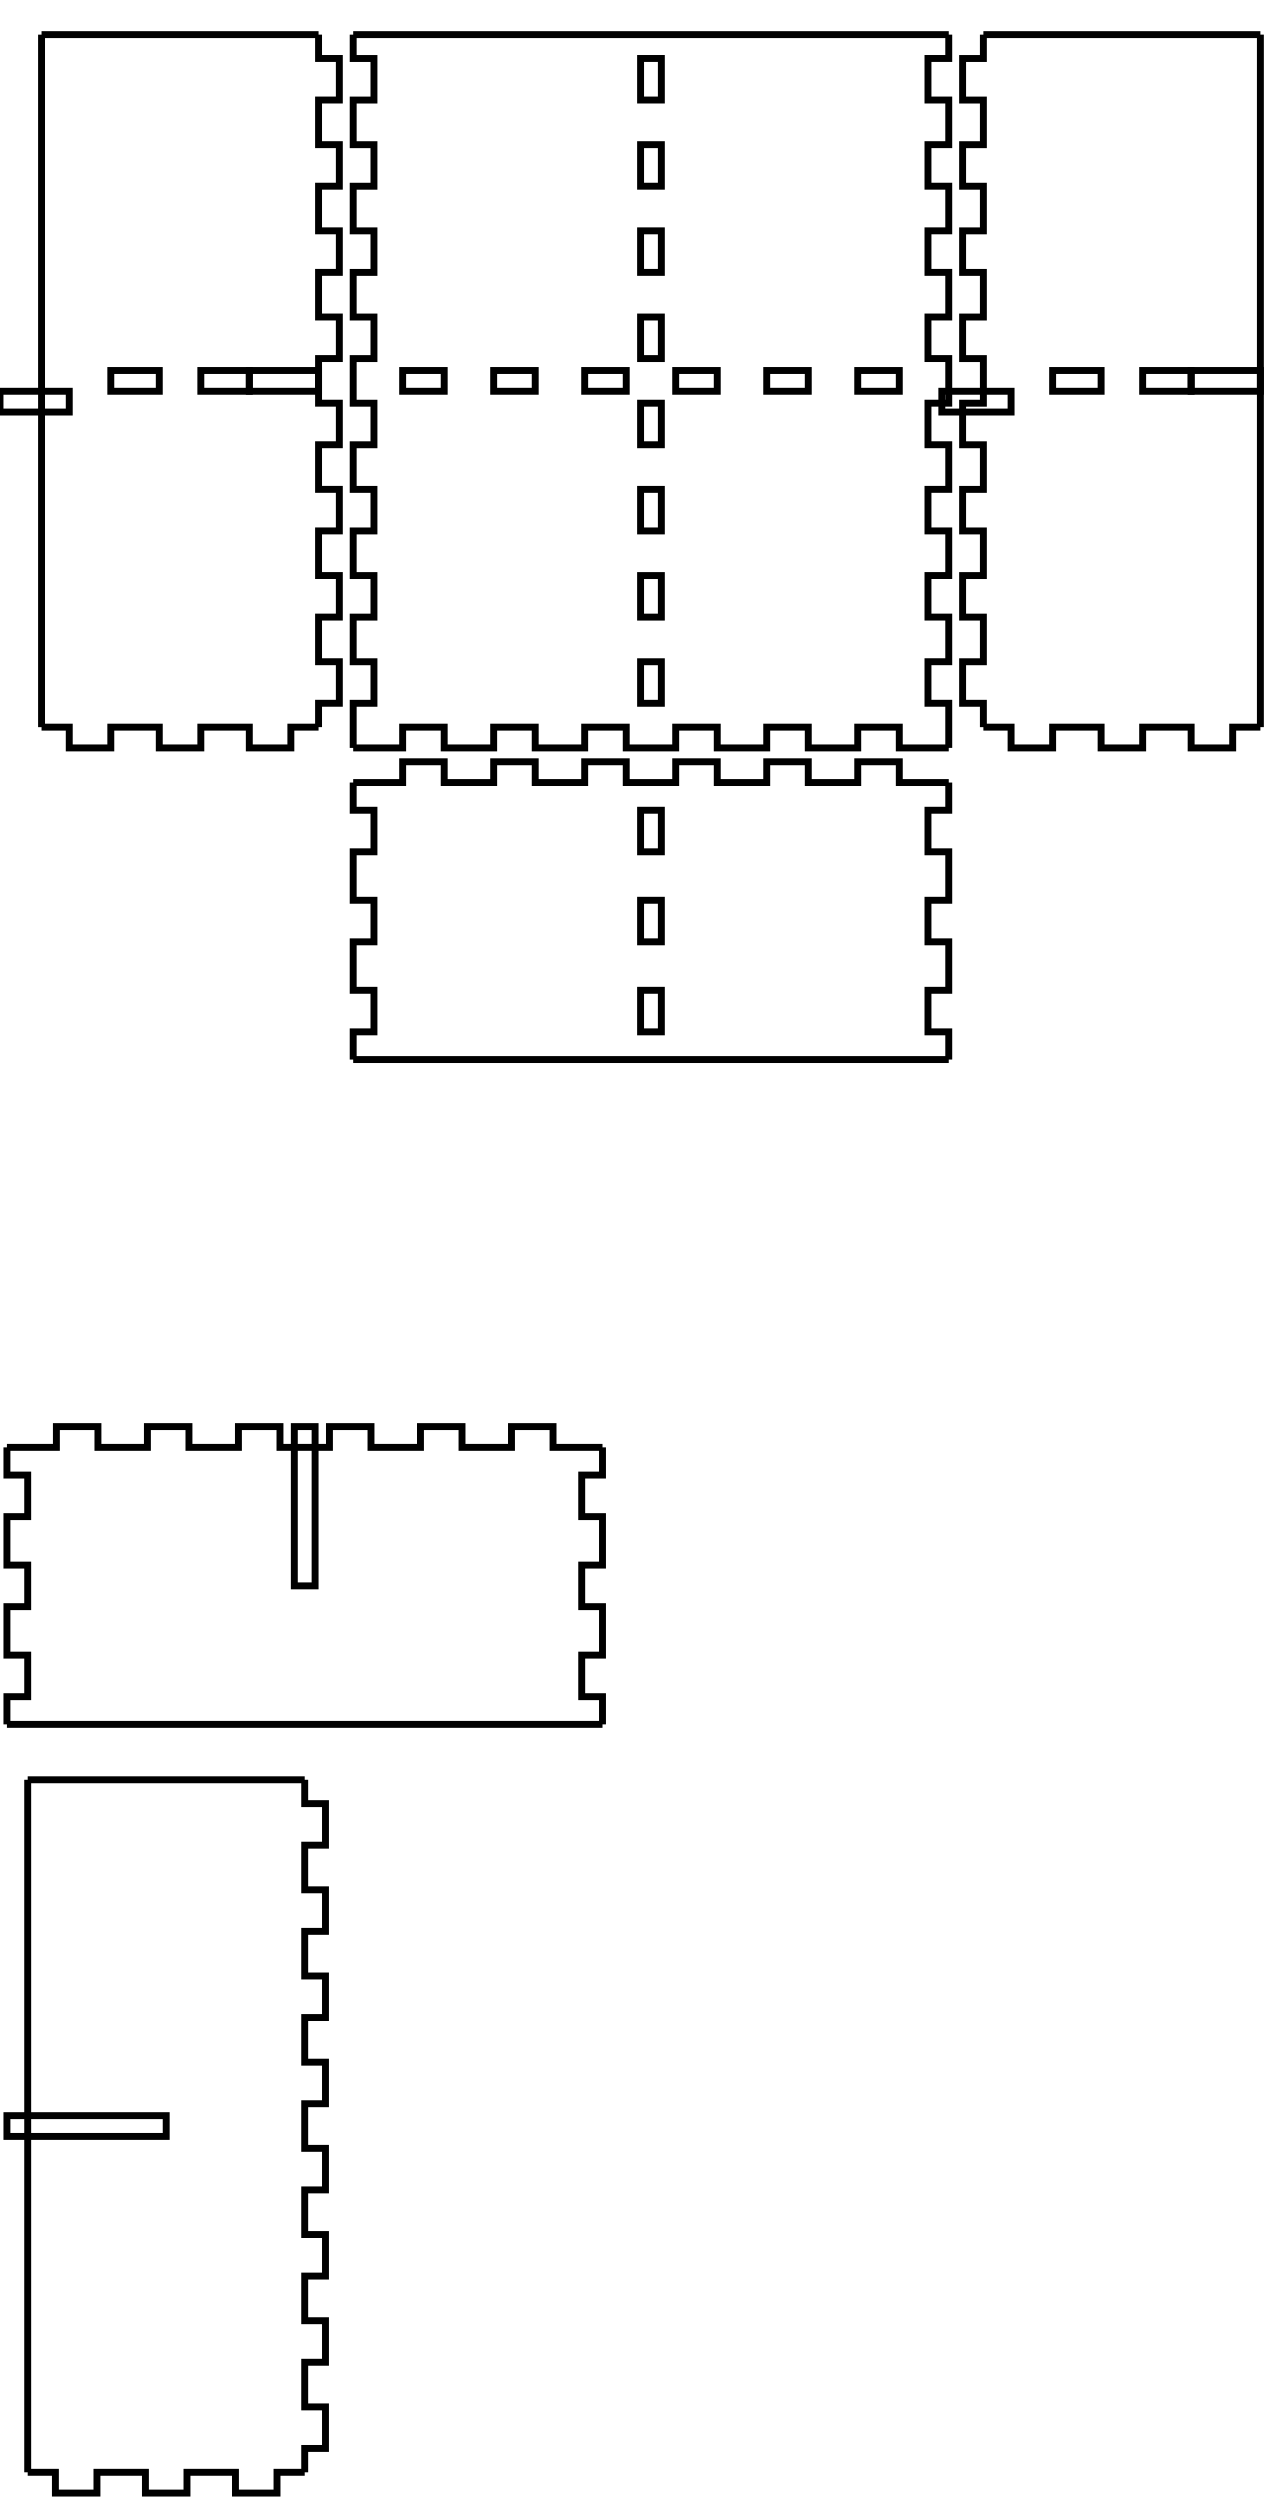
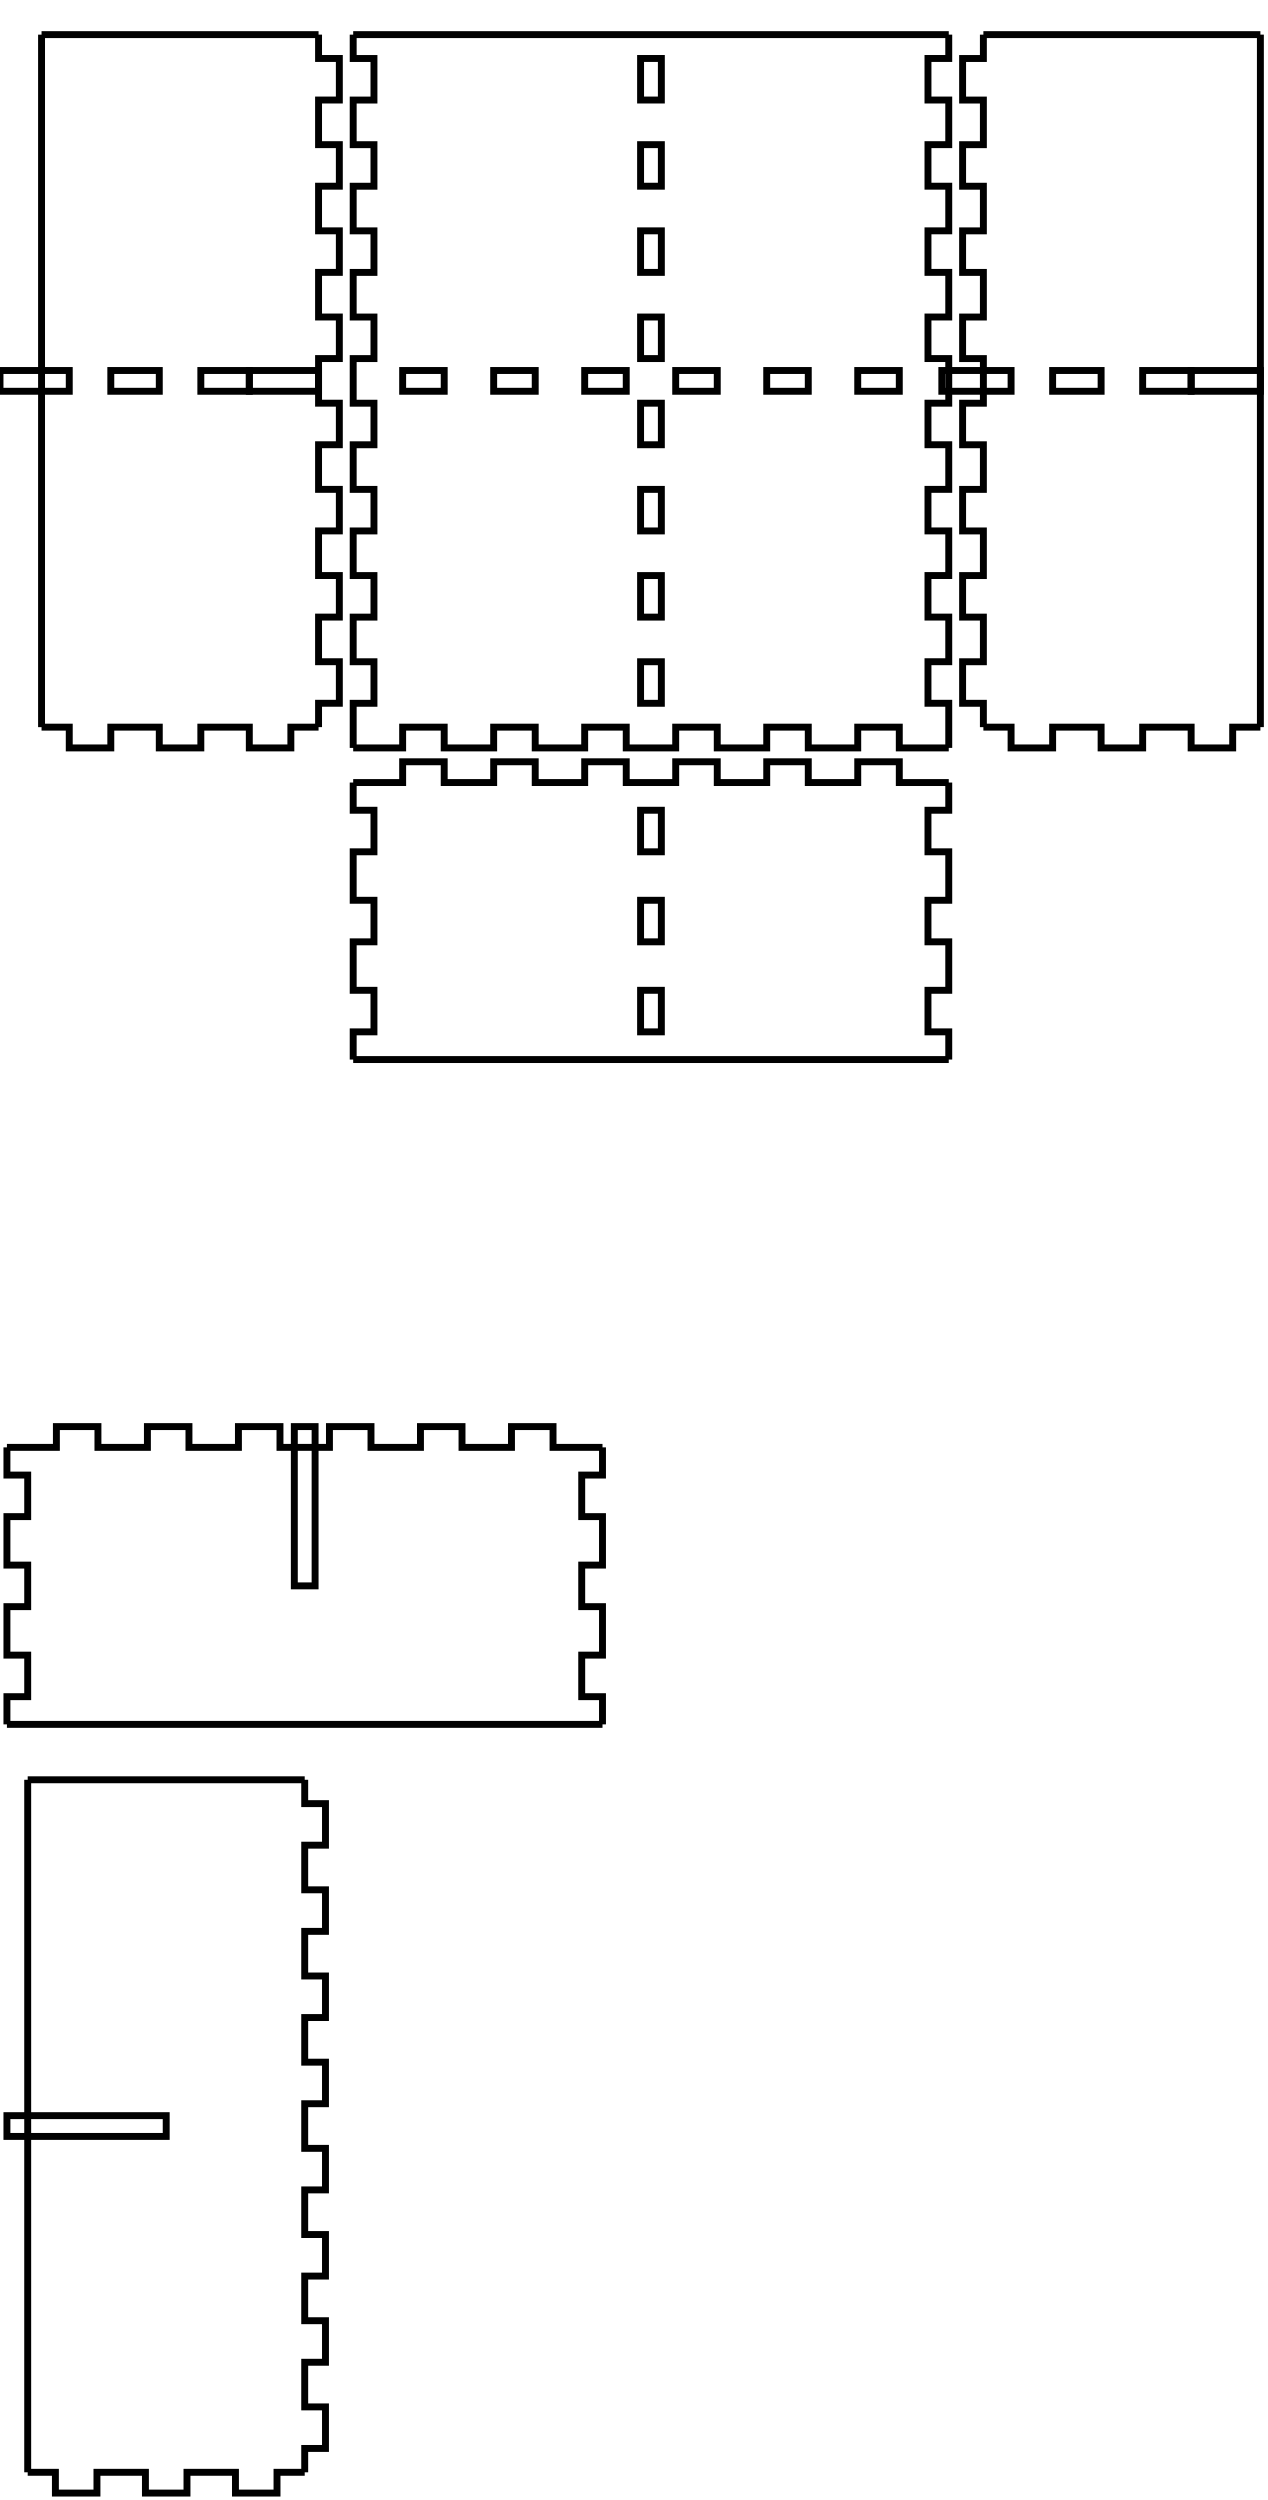
<svg xmlns="http://www.w3.org/2000/svg" width="183mm" height="361mm" viewBox="-1 0 183 361" version="1.1" id="svg5">
  <defs id="defs2" />
  <g id="layer1">
    <g id="piece_001">
      <path id="side_001" style="fill:none;stroke:#000000;stroke-width:1" d="m 50 113 l 7.143 0 l 0 -3 l 6 0 l 0 3 l 7.143 0 l 0 -3 l 6 0 l 0 3 l 7.143 0 l 0 -3 l 6 0 l 0 3 l 7.143 0 l 0 -3 l 6 0 l 0 3 l 7.143 0 l 0 -3 l 6 0 l 0 3 l 7.143 0 l 0 -3 l 6 0 l 0 3 l 7.143 0" />
      <path id="side_002" style="fill:none;stroke:#000000;stroke-width:1" d="m 136 113 l 0 4 l -3 0 l 0 6 l 3 0 l 0 7 l -3 0 l 0 6 l 3 0 l 0 7 l -3 0 l 0 6 l 3 0 l 0 4" />
      <path id="hole_001" style="fill:none;stroke:#000000;stroke-width:1" d="m 91.5 117 l 0 6 l 3 0 l 0 -6 l -3 0 z" />
      <path id="hole_002" style="fill:none;stroke:#000000;stroke-width:1" d="m 91.5 130 l 0 6 l 3 0 l 0 -6 l -3 0 z" />
      <path id="hole_003" style="fill:none;stroke:#000000;stroke-width:1" d="m 91.5 143 l 0 6 l 3 0 l 0 -6 l -3 0 z" />
      <path id="side_003" style="fill:none;stroke:#000000;stroke-width:1" d="m 136 153 l -7.143 0 l 0 0 l -6 0 l 0 0 l -7.143 0 l 0 0 l -6 0 l 0 0 l -7.143 0 l 0 0 l -6 0 l 0 0 l -7.143 0 l 0 0 l -6 0 l 0 0 l -7.143 0 l 0 0 l -6 0 l 0 0 l -7.143 0 l 0 0 l -6 0 l 0 0 l -7.143 0" />
      <path id="side_004" style="fill:none;stroke:#000000;stroke-width:1" d="m 50 153 l 0 -4 l 3 0 l 0 -6 l -3 0 l 0 -7 l 3 0 l 0 -6 l -3 0 l 0 -7 l 3 0 l 0 -6 l -3 0 l 0 -4" />
    </g>
    <g id="xdivider_001">
      <path id="side_005" style="fill:none;stroke:#000000;stroke-width:1" d="m 0 209 l 7.143 0 l 0 -3 l 6 0 l 0 3 l 7.143 0 l 0 -3 l 6 0 l 0 3 l 7.143 0 l 0 -3 l 6 0 l 0 3 l 7.143 0 l 0 -3 l 6 0 l 0 3 l 7.143 0 l 0 -3 l 6 0 l 0 3 l 7.143 0 l 0 -3 l 6 0 l 0 3 l 7.143 0" />
      <path id="side_006" style="fill:none;stroke:#000000;stroke-width:1" d="m 86 209 l 0 4 l -3 0 l 0 6 l 3 0 l 0 7 l -3 0 l 0 6 l 3 0 l 0 7 l -3 0 l 0 6 l 3 0 l 0 4" />
      <path id="slot_001" style="fill:none;stroke:#000000;stroke-width:1" d="m 41.5 206 l 0 23 l 3 0 l 0 -23 l -3 0 z" />
      <path id="side_007" style="fill:none;stroke:#000000;stroke-width:1" d="m 86 249 l -7.143 0 l 0 0 l -6 0 l 0 0 l -7.143 0 l 0 0 l -6 0 l 0 0 l -7.143 0 l 0 0 l -6 0 l 0 0 l -7.143 0 l 0 0 l -6 0 l 0 0 l -7.143 0 l 0 0 l -6 0 l 0 0 l -7.143 0 l 0 0 l -6 0 l 0 0 l -7.143 0" />
      <path id="side_008" style="fill:none;stroke:#000000;stroke-width:1" d="m 0 249 l 0 -4 l 3 0 l 0 -6 l -3 0 l 0 -7 l 3 0 l 0 -6 l -3 0 l 0 -7 l 3 0 l 0 -6 l -3 0 l 0 -4" />
    </g>
    <g id="piece_002">
      <path id="side_009" style="fill:none;stroke:#000000;stroke-width:1" d="m 5 5 l 4 0 l 0 0 l 6 0 l 0 0 l 7 0 l 0 0 l 6 0 l 0 0 l 7 0 l 0 0 l 6 0 l 0 0 l 4 0" />
      <path id="side_010" style="fill:none;stroke:#000000;stroke-width:1" d="m 45 5 l 0 3.444 l 3 0 l 0 6 l -3 0 l 0 6.444 l 3 0 l 0 6 l -3 0 l 0 6.444 l 3 0 l 0 6 l -3 0 l 0 6.444 l 3 0 l 0 6 l -3 0 l 0 6.444 l 3 0 l 0 6 l -3 0 l 0 6.444 l 3 0 l 0 6 l -3 0 l 0 6.444 l 3 0 l 0 6 l -3 0 l 0 6.444 l 3 0 l 0 6 l -3 0 l 0 3.444" />
      <path id="side_011" style="fill:none;stroke:#000000;stroke-width:1" d="m 45 105 l -4 0 l 0 3 l -6 0 l 0 -3 l -7 0 l 0 3 l -6 0 l 0 -3 l -7 0 l 0 3 l -6 0 l 0 -3 l -4 0" />
      <path id="hole_004" style="fill:none;stroke:#000000;stroke-width:1" d="m 45 53.5 l -10 0 l 0 3 l 10 0 l 0 -3 z" />
      <path id="hole_005" style="fill:none;stroke:#000000;stroke-width:1" d="m 35 53.5 l -7 0 l 0 3 l 7 0 l 0 -3 z" />
      <path id="hole_006" style="fill:none;stroke:#000000;stroke-width:1" d="m 22 53.5 l -7 0 l 0 3 l 7 0 l 0 -3 z" />
-       <path id="hole_007" style="fill:none;stroke:#000000;stroke-width:1" d="m 9 59.5 l -10 0 l 0 -3 l 10 0 l 0 3 z" />
+       <path id="hole_007" style="fill:none;stroke:#000000;stroke-width:1" d="m 9 53.5 l -10 0 l 0 3 l 10 0 l 0 -3 z" />
      <path id="side_012" style="fill:none;stroke:#000000;stroke-width:1" d="m 5 105 l 0 -3.444 l 0 0 l 0 -6 l 0 0 l 0 -6.444 l 0 0 l 0 -6 l 0 0 l 0 -6.444 l 0 0 l 0 -6 l 0 0 l 0 -6.444 l 0 0 l 0 -6 l 0 0 l 0 -6.444 l 0 0 l 0 -6 l 0 0 l 0 -6.444 l 0 0 l 0 -6 l 0 0 l 0 -6.444 l 0 0 l 0 -6 l 0 0 l 0 -6.444 l 0 0 l 0 -6 l 0 0 l 0 -3.444" />
    </g>
    <g id="ydivider_001">
      <path id="side_013" style="fill:none;stroke:#000000;stroke-width:1" d="m 3 257 l 4 0 l 0 0 l 6 0 l 0 0 l 7 0 l 0 0 l 6 0 l 0 0 l 7 0 l 0 0 l 6 0 l 0 0 l 4 0" />
      <path id="slot_002" style="fill:none;stroke:#000000;stroke-width:1" d="m 0 305.5 l 23 0 l 0 3 l -23 0 l 0 -3 z" />
      <path id="side_014" style="fill:none;stroke:#000000;stroke-width:1" d="m 43 257 l 0 3.444 l 3 0 l 0 6 l -3 0 l 0 6.445 l 3 0 l 0 6 l -3 0 l 0 6.444 l 3 0 l 0 6 l -3 0 l 0 6.445 l 3 0 l 0 6 l -3 0 l 0 6.444 l 3 0 l 0 6 l -3 0 l 0 6.445 l 3 0 l 0 6 l -3 0 l 0 6.444 l 3 0 l 0 6 l -3 0 l 0 6.445 l 3 0 l 0 6 l -3 0 l 0 3.444" />
      <path id="side_015" style="fill:none;stroke:#000000;stroke-width:1" d="m 43 357 l -4 0 l 0 3 l -6 0 l 0 -3 l -7 0 l 0 3 l -6 0 l 0 -3 l -7 0 l 0 3 l -6 0 l 0 -3 l -4 0" />
      <path id="side_016" style="fill:none;stroke:#000000;stroke-width:1" d="m 3 357 l 0 -3.444 l 0 0 l 0 -6 l 0 0 l 0 -6.445 l 0 0 l 0 -6 l 0 0 l 0 -6.444 l 0 0 l 0 -6 l 0 0 l 0 -6.445 l 0 0 l 0 -6 l 0 0 l 0 -6.444 l 0 0 l 0 -6 l 0 0 l 0 -6.445 l 0 0 l 0 -6 l 0 0 l 0 -6.444 l 0 0 l 0 -6 l 0 0 l 0 -6.445 l 0 0 l 0 -6 l 0 0 l 0 -3.444" />
    </g>
    <g id="piece_003">
      <path id="side_017" style="fill:none;stroke:#000000;stroke-width:1" d="m 50 5 l 7.143 0 l 0 0 l 6 0 l 0 0 l 7.143 0 l 0 0 l 6 0 l 0 0 l 7.143 0 l 0 0 l 6 0 l 0 0 l 7.143 0 l 0 0 l 6 0 l 0 0 l 7.143 0 l 0 0 l 6 0 l 0 0 l 7.143 0 l 0 0 l 6 0 l 0 0 l 7.143 0" />
      <path id="side_018" style="fill:none;stroke:#000000;stroke-width:1" d="m 136 5 l 0 3.444 l -3 0 l 0 6 l 3 0 l 0 6.444 l -3 0 l 0 6 l 3 0 l 0 6.444 l -3 0 l 0 6 l 3 0 l 0 6.444 l -3 0 l 0 6 l 3 0 l 0 6.444 l -3 0 l 0 6 l 3 0 l 0 6.444 l -3 0 l 0 6 l 3 0 l 0 6.444 l -3 0 l 0 6 l 3 0 l 0 6.444 l -3 0 l 0 6 l 3 0 l 0 6.444" />
      <path id="hole_008" style="fill:none;stroke:#000000;stroke-width:1" d="m 91.5 8.444 l 0 6 l 3 0 l 0 -6 l -3 0 z" />
      <path id="hole_009" style="fill:none;stroke:#000000;stroke-width:1" d="m 91.5 20.889 l 0 6 l 3 0 l 0 -6 l -3 0 z" />
      <path id="hole_010" style="fill:none;stroke:#000000;stroke-width:1" d="m 91.5 33.333 l 0 6 l 3 0 l 0 -6 l -3 0 z" />
      <path id="hole_011" style="fill:none;stroke:#000000;stroke-width:1" d="m 91.5 45.778 l 0 6 l 3 0 l 0 -6 l -3 0 z" />
      <path id="hole_012" style="fill:none;stroke:#000000;stroke-width:1" d="m 91.5 58.222 l 0 6 l 3 0 l 0 -6 l -3 0 z" />
      <path id="hole_013" style="fill:none;stroke:#000000;stroke-width:1" d="m 91.5 70.667 l 0 6 l 3 0 l 0 -6 l -3 0 z" />
      <path id="hole_014" style="fill:none;stroke:#000000;stroke-width:1" d="m 91.5 83.111 l 0 6 l 3 0 l 0 -6 l -3 0 z" />
      <path id="hole_015" style="fill:none;stroke:#000000;stroke-width:1" d="m 91.5 95.556 l 0 6 l 3 0 l 0 -6 l -3 0 z" />
      <path id="side_019" style="fill:none;stroke:#000000;stroke-width:1" d="m 136 108 l -7.143 0 l 0 -3 l -6 0 l 0 3 l -7.143 0 l 0 -3 l -6 0 l 0 3 l -7.143 0 l 0 -3 l -6 0 l 0 3 l -7.143 0 l 0 -3 l -6 0 l 0 3 l -7.143 0 l 0 -3 l -6 0 l 0 3 l -7.143 0 l 0 -3 l -6 0 l 0 3 l -7.143 0" />
      <path id="hole_016" style="fill:none;stroke:#000000;stroke-width:1" d="m 128.857 53.5 l -6 0 l 0 3 l 6 0 l 0 -3 z" />
      <path id="hole_017" style="fill:none;stroke:#000000;stroke-width:1" d="m 115.714 53.5 l -6 0 l 0 3 l 6 0 l 0 -3 z" />
      <path id="hole_018" style="fill:none;stroke:#000000;stroke-width:1" d="m 102.571 53.5 l -6 0 l 0 3 l 6 0 l 0 -3 z" />
      <path id="hole_019" style="fill:none;stroke:#000000;stroke-width:1" d="m 89.429 53.5 l -6 0 l 0 3 l 6 0 l 0 -3 z" />
      <path id="hole_020" style="fill:none;stroke:#000000;stroke-width:1" d="m 76.286 53.5 l -6 0 l 0 3 l 6 0 l 0 -3 z" />
      <path id="hole_021" style="fill:none;stroke:#000000;stroke-width:1" d="m 63.143 53.5 l -6 0 l 0 3 l 6 0 l 0 -3 z" />
      <path id="side_020" style="fill:none;stroke:#000000;stroke-width:1" d="m 50 108 l 0 -6.444 l 3 0 l 0 -6 l -3 0 l 0 -6.444 l 3 0 l 0 -6 l -3 0 l 0 -6.444 l 3 0 l 0 -6 l -3 0 l 0 -6.444 l 3 0 l 0 -6 l -3 0 l 0 -6.444 l 3 0 l 0 -6 l -3 0 l 0 -6.444 l 3 0 l 0 -6 l -3 0 l 0 -6.444 l 3 0 l 0 -6 l -3 0 l 0 -6.444 l 3 0 l 0 -6 l -3 0 l 0 -3.444" />
    </g>
    <g id="piece_004">
      <path id="side_021" style="fill:none;stroke:#000000;stroke-width:1" d="m 141 5 l 4 0 l 0 0 l 6 0 l 0 0 l 7 0 l 0 0 l 6 0 l 0 0 l 7 0 l 0 0 l 6 0 l 0 0 l 4 0" />
      <path id="side_022" style="fill:none;stroke:#000000;stroke-width:1" d="m 181 5 l 0 3.444 l 0 0 l 0 6 l 0 0 l 0 6.444 l 0 0 l 0 6 l 0 0 l 0 6.444 l 0 0 l 0 6 l 0 0 l 0 6.444 l 0 0 l 0 6 l 0 0 l 0 6.444 l 0 0 l 0 6 l 0 0 l 0 6.444 l 0 0 l 0 6 l 0 0 l 0 6.444 l 0 0 l 0 6 l 0 0 l 0 6.444 l 0 0 l 0 6 l 0 0 l 0 3.444" />
      <path id="side_023" style="fill:none;stroke:#000000;stroke-width:1" d="m 181 105 l -4 0 l 0 3 l -6 0 l 0 -3 l -7 0 l 0 3 l -6 0 l 0 -3 l -7 0 l 0 3 l -6 0 l 0 -3 l -4 0" />
      <path id="hole_022" style="fill:none;stroke:#000000;stroke-width:1" d="m 181 53.5 l -10 0 l 0 3 l 10 0 l 0 -3 z" />
      <path id="hole_023" style="fill:none;stroke:#000000;stroke-width:1" d="m 171 53.5 l -7 0 l 0 3 l 7 0 l 0 -3 z" />
      <path id="hole_024" style="fill:none;stroke:#000000;stroke-width:1" d="m 158 53.5 l -7 0 l 0 3 l 7 0 l 0 -3 z" />
-       <path id="hole_025" style="fill:none;stroke:#000000;stroke-width:1" d="m 145 59.5 l -10 0 l 0 -3 l 10 0 l 0 3 z" />
+       <path id="hole_025" style="fill:none;stroke:#000000;stroke-width:1" d="m 145 53.5 l -10 0 l 0 3 l 10 0 l 0 -3 z" />
      <path id="side_024" style="fill:none;stroke:#000000;stroke-width:1" d="m 141 105 l 0 -3.444 l -3 0 l 0 -6 l 3 0 l 0 -6.444 l -3 0 l 0 -6 l 3 0 l 0 -6.444 l -3 0 l 0 -6 l 3 0 l 0 -6.444 l -3 0 l 0 -6 l 3 0 l 0 -6.444 l -3 0 l 0 -6 l 3 0 l 0 -6.444 l -3 0 l 0 -6 l 3 0 l 0 -6.444 l -3 0 l 0 -6 l 3 0 l 0 -6.444 l -3 0 l 0 -6 l 3 0 l 0 -3.444" />
    </g>
  </g>
</svg>
